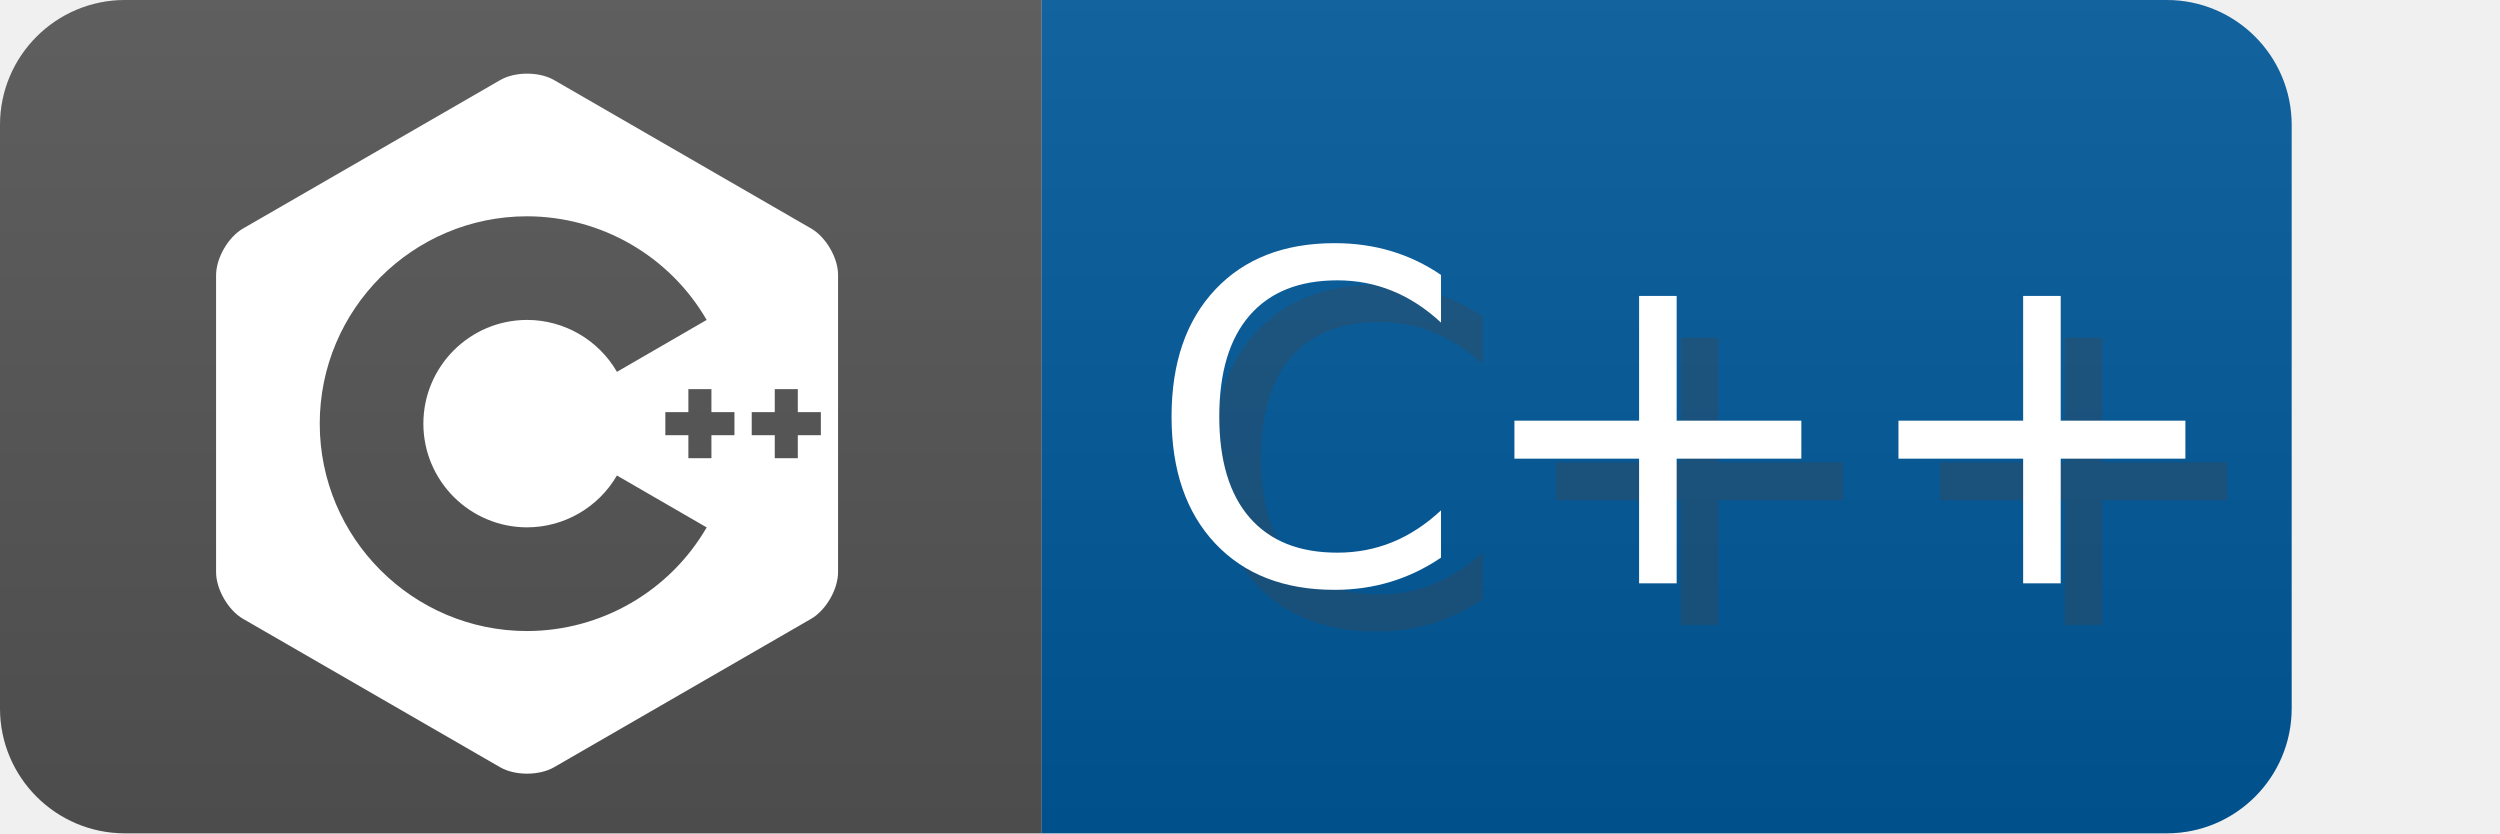
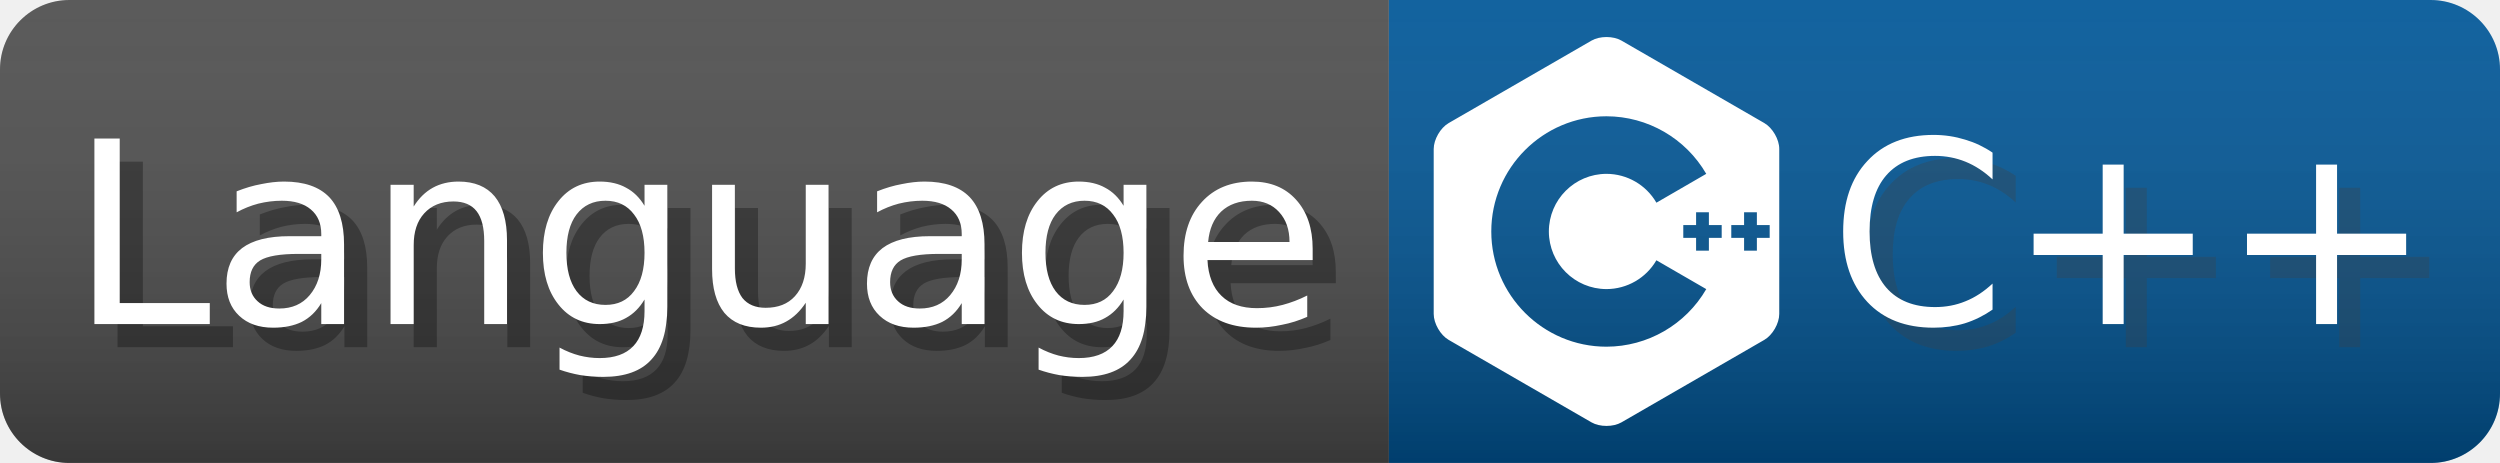
- <svg xmlns="http://www.w3.org/2000/svg" width="60" height="20">
-   <linearGradient id="s" x2="0" y2="100%">
-     <stop id="stop1" offset="0" stop-color="#bbb" stop-opacity=".1" />
-     <stop id="stop2" offset="1" stop-opacity=".1" />
+ <svg xmlns="http://www.w3.org/2000/svg" width="108" height="20">
+   <linearGradient id="gradient" x2="0" y2="100%">
+     <stop offset="0" stop-color="#bbb" stop-opacity=".1" />
+     <stop offset="1" stop-opacity=".3" />
  </linearGradient>
-   <clipPath id="r">
-     <rect id="rect_clip" width="55" height="20" rx="3" fill="#ffffff" />
+   <clipPath id="clippath">
+     <rect id="rect_clip" width="108" height="20" rx="3" fill="#ffffff" />
  </clipPath>
-   <g id="clip1" clip-path="url(#r)">
-     <rect id="rect_left" width="25" height="20" fill="#555" />
-     <rect id="rect_right" x="25" width="30" height="20" fill="#00599C" />
-     <rect id="rect_gradient" width="60" height="20" fill="url(#s)" />
+   <g clip-path="url(#clippath)">
+     <rect id="rect_left" width="60" height="20" fill="#505050" />
+     <rect id="rect_right" x="60" width="48" height="20" fill="#00599C" />
+     <rect id="rect_gradient" width="108" height="20" fill="url(#gradient)" />
  </g>
-   <g id="texts" fill="#ffffff" text-anchor="start" font-family="Verdana,Geneva,DejaVu Sans,sans-serif" text-rendering="geometricPrecision" font-size="110">
-     <text id="shadow" x="285" y="150" transform="scale(.1)" fill="#444" fill-opacity=".3" textLength="250">C++</text>
-     <text id="text" x="275" y="140" transform="scale(.1)" fill="#FFF" textLength="250">C++</text>
+   <g id="texts" fill="#FFFFFF" text-anchor="start" font-family="Verdana,Geneva,DejaVu Sans,sans-serif" text-rendering="geometricPrecision" font-size="11">
+     <text id="text_left_shadow" x="4.0" y="15.0" fill="#010101" fill-opacity=".3">Language</text>
+     <text id="text_left" x="3.0" y="14.0" fill="#FFFFFF">Language</text>
+     <text id="text_right_shadow" x="80" y="15" fill="#404040" fill-opacity=".3">C++</text>
+     <text id="text_right" x="79" y="14" fill="#FFFFFF">C++</text>
  </g>
-   <g id="cpp" transform="matrix(0.7,0,0,0.7,4.25,1.768)" style="fill:#FFF;fill-opacity:1">
+   <g id="cpp_logo" transform="matrix(0.7,0,0,0.7,61,1.6)" style="fill:#FFFFFF">
    <path d="M22.394 6c-.167-.29-.398-.543-.652-.69L12.926.22c-.509-.294-1.34-.294-1.848 0L2.26 5.31c-.508.293-.923 1.013-.923 1.6v10.18c0 .294.104.62.271.91.167.29.398.543.652.69l8.816 5.09c.508.293 1.34.293 1.848 0l8.816-5.09c.254-.147.485-.4.652-.69.167-.29.27-.616.27-.91V6.91c.003-.294-.1-.62-.268-.91zM12 19.11c-3.92 0-7.109-3.19-7.109-7.11 0-3.92 3.19-7.11 7.11-7.11a7.133 7.133 0 016.156 3.553l-3.076 1.78a3.567 3.567 0 00-3.08-1.78A3.56 3.56 0 008.444 12 3.56 3.56 0 0012 15.555a3.57 3.57 0 003.08-1.778l3.078 1.78A7.135 7.135 0 0112 19.11zm7.11-6.715h-.79v.79h-.79v-.79h-.79v-.79h.79v-.79h.79v.79h.79zm2.962 0h-.79v.79h-.79v-.79h-.79v-.79h.79v-.79h.79v.79h.79z" />
  </g>
</svg>
